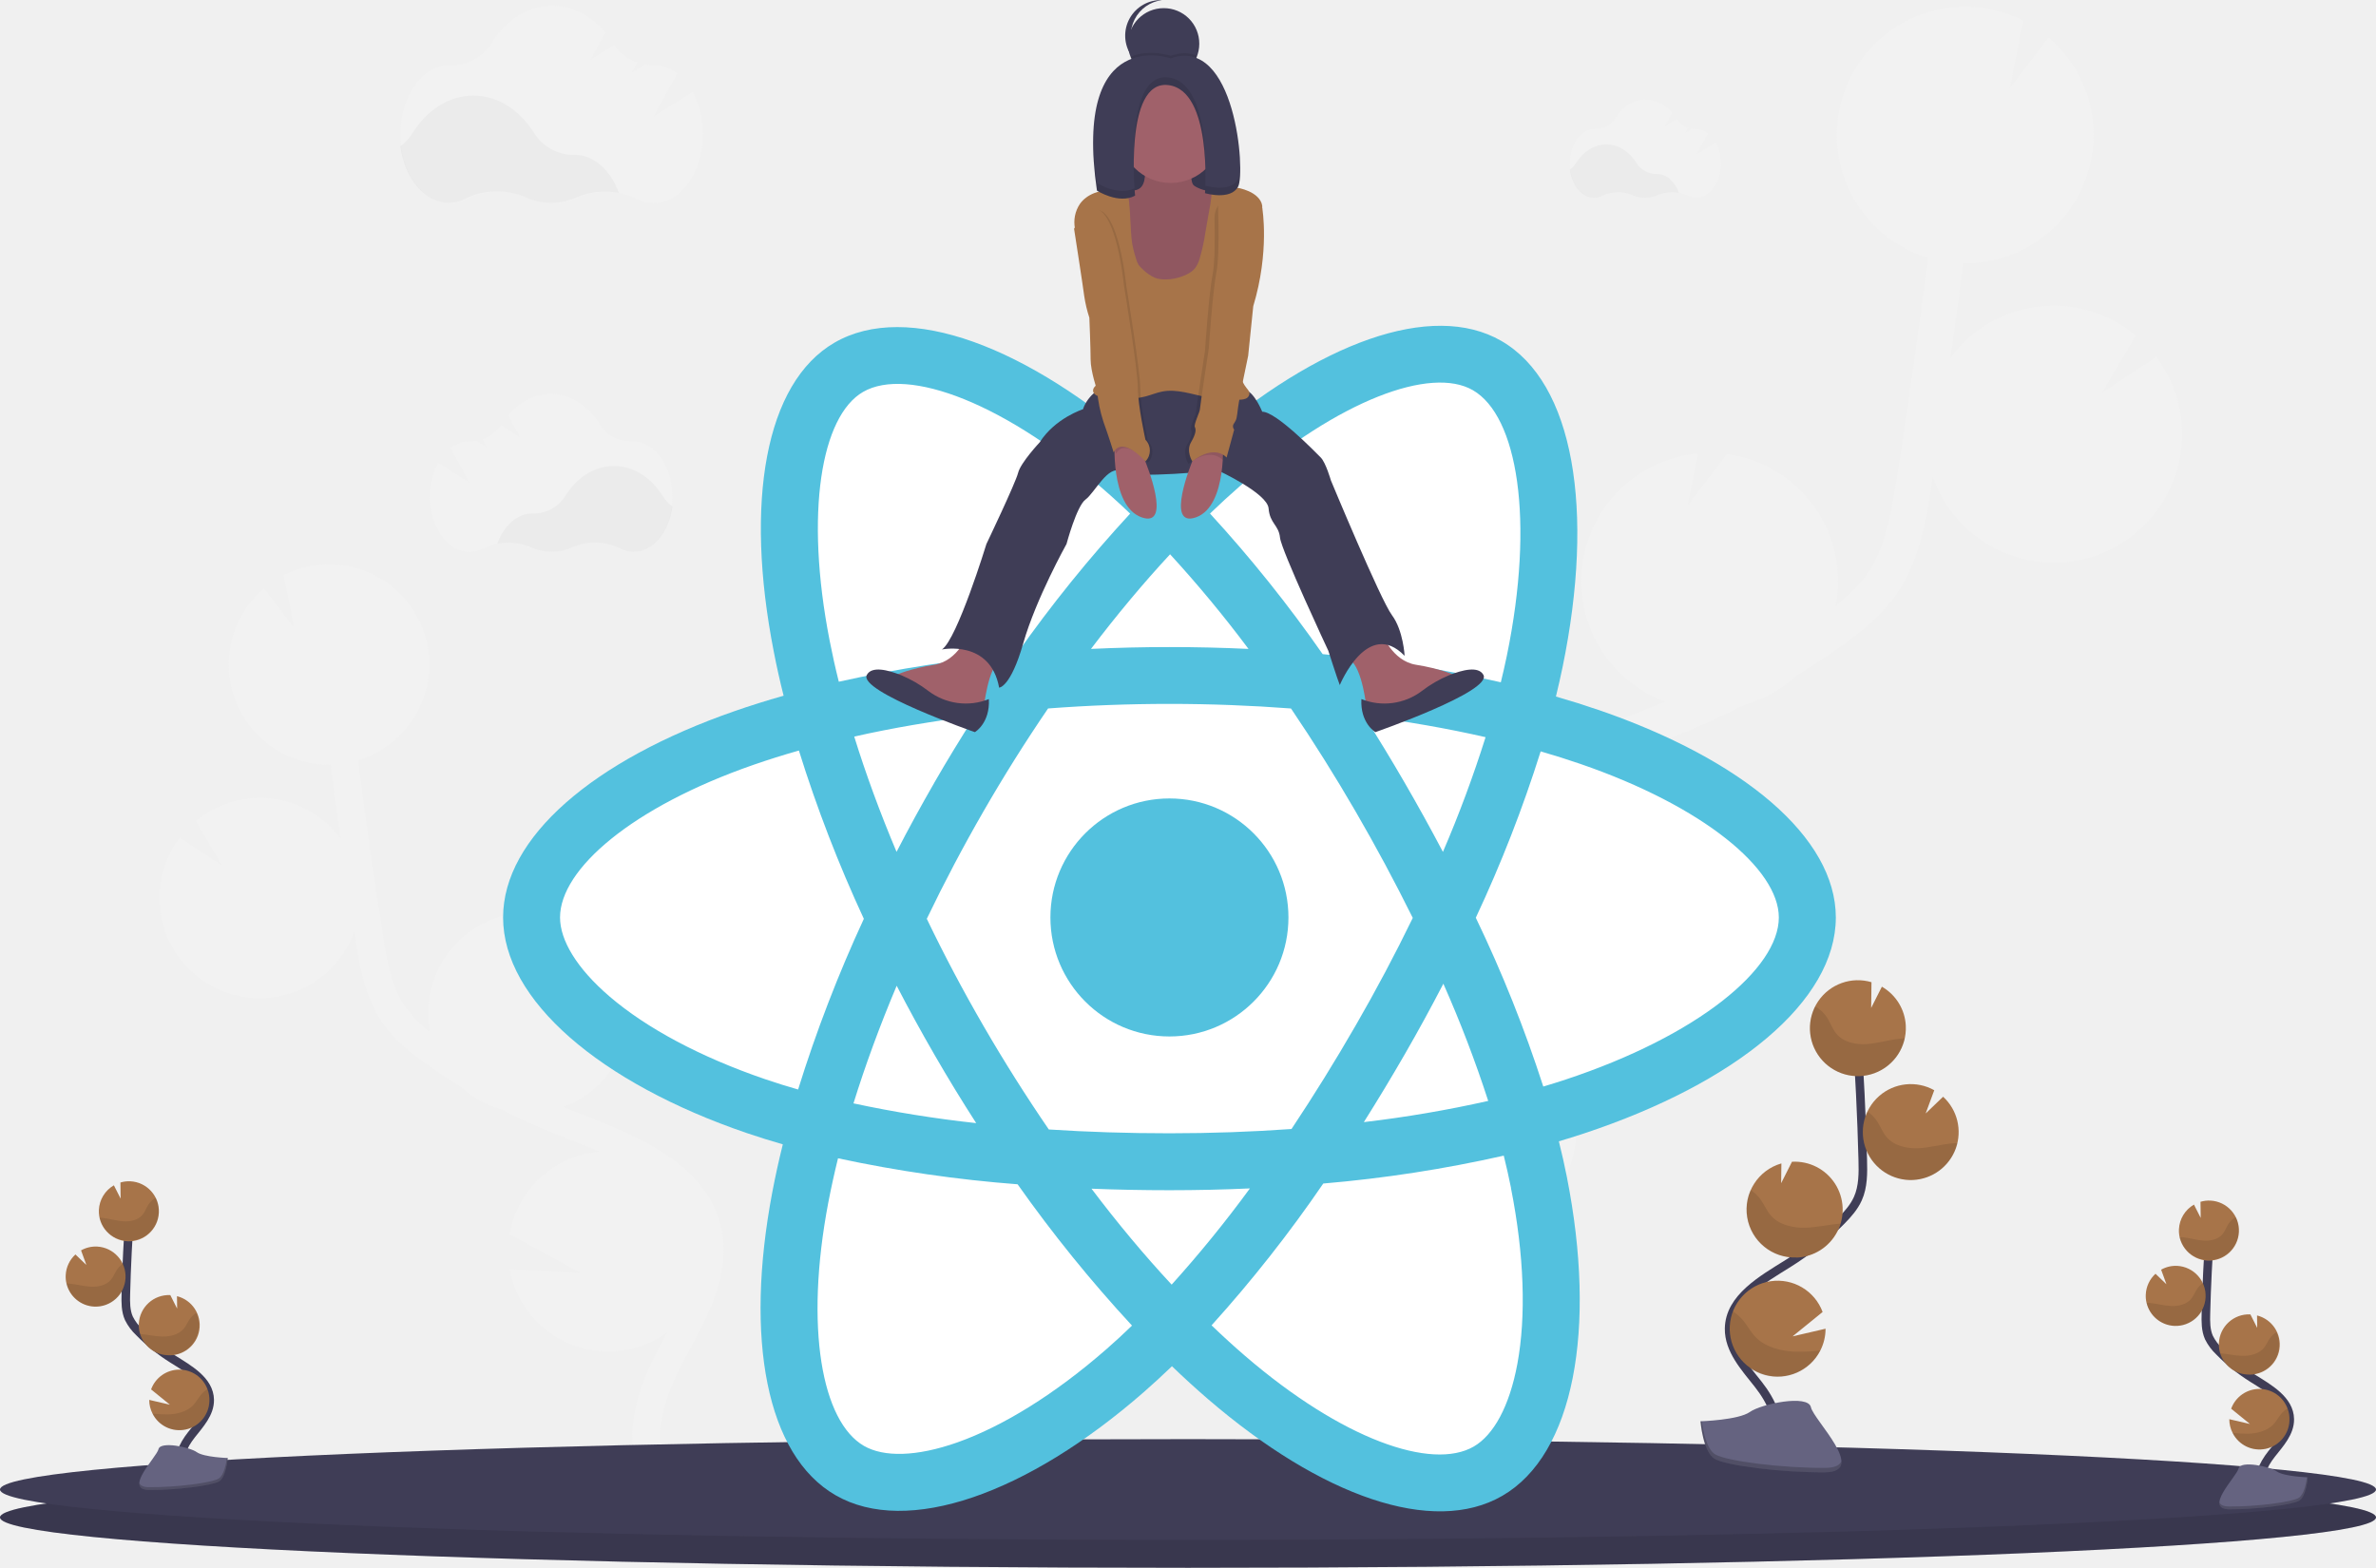
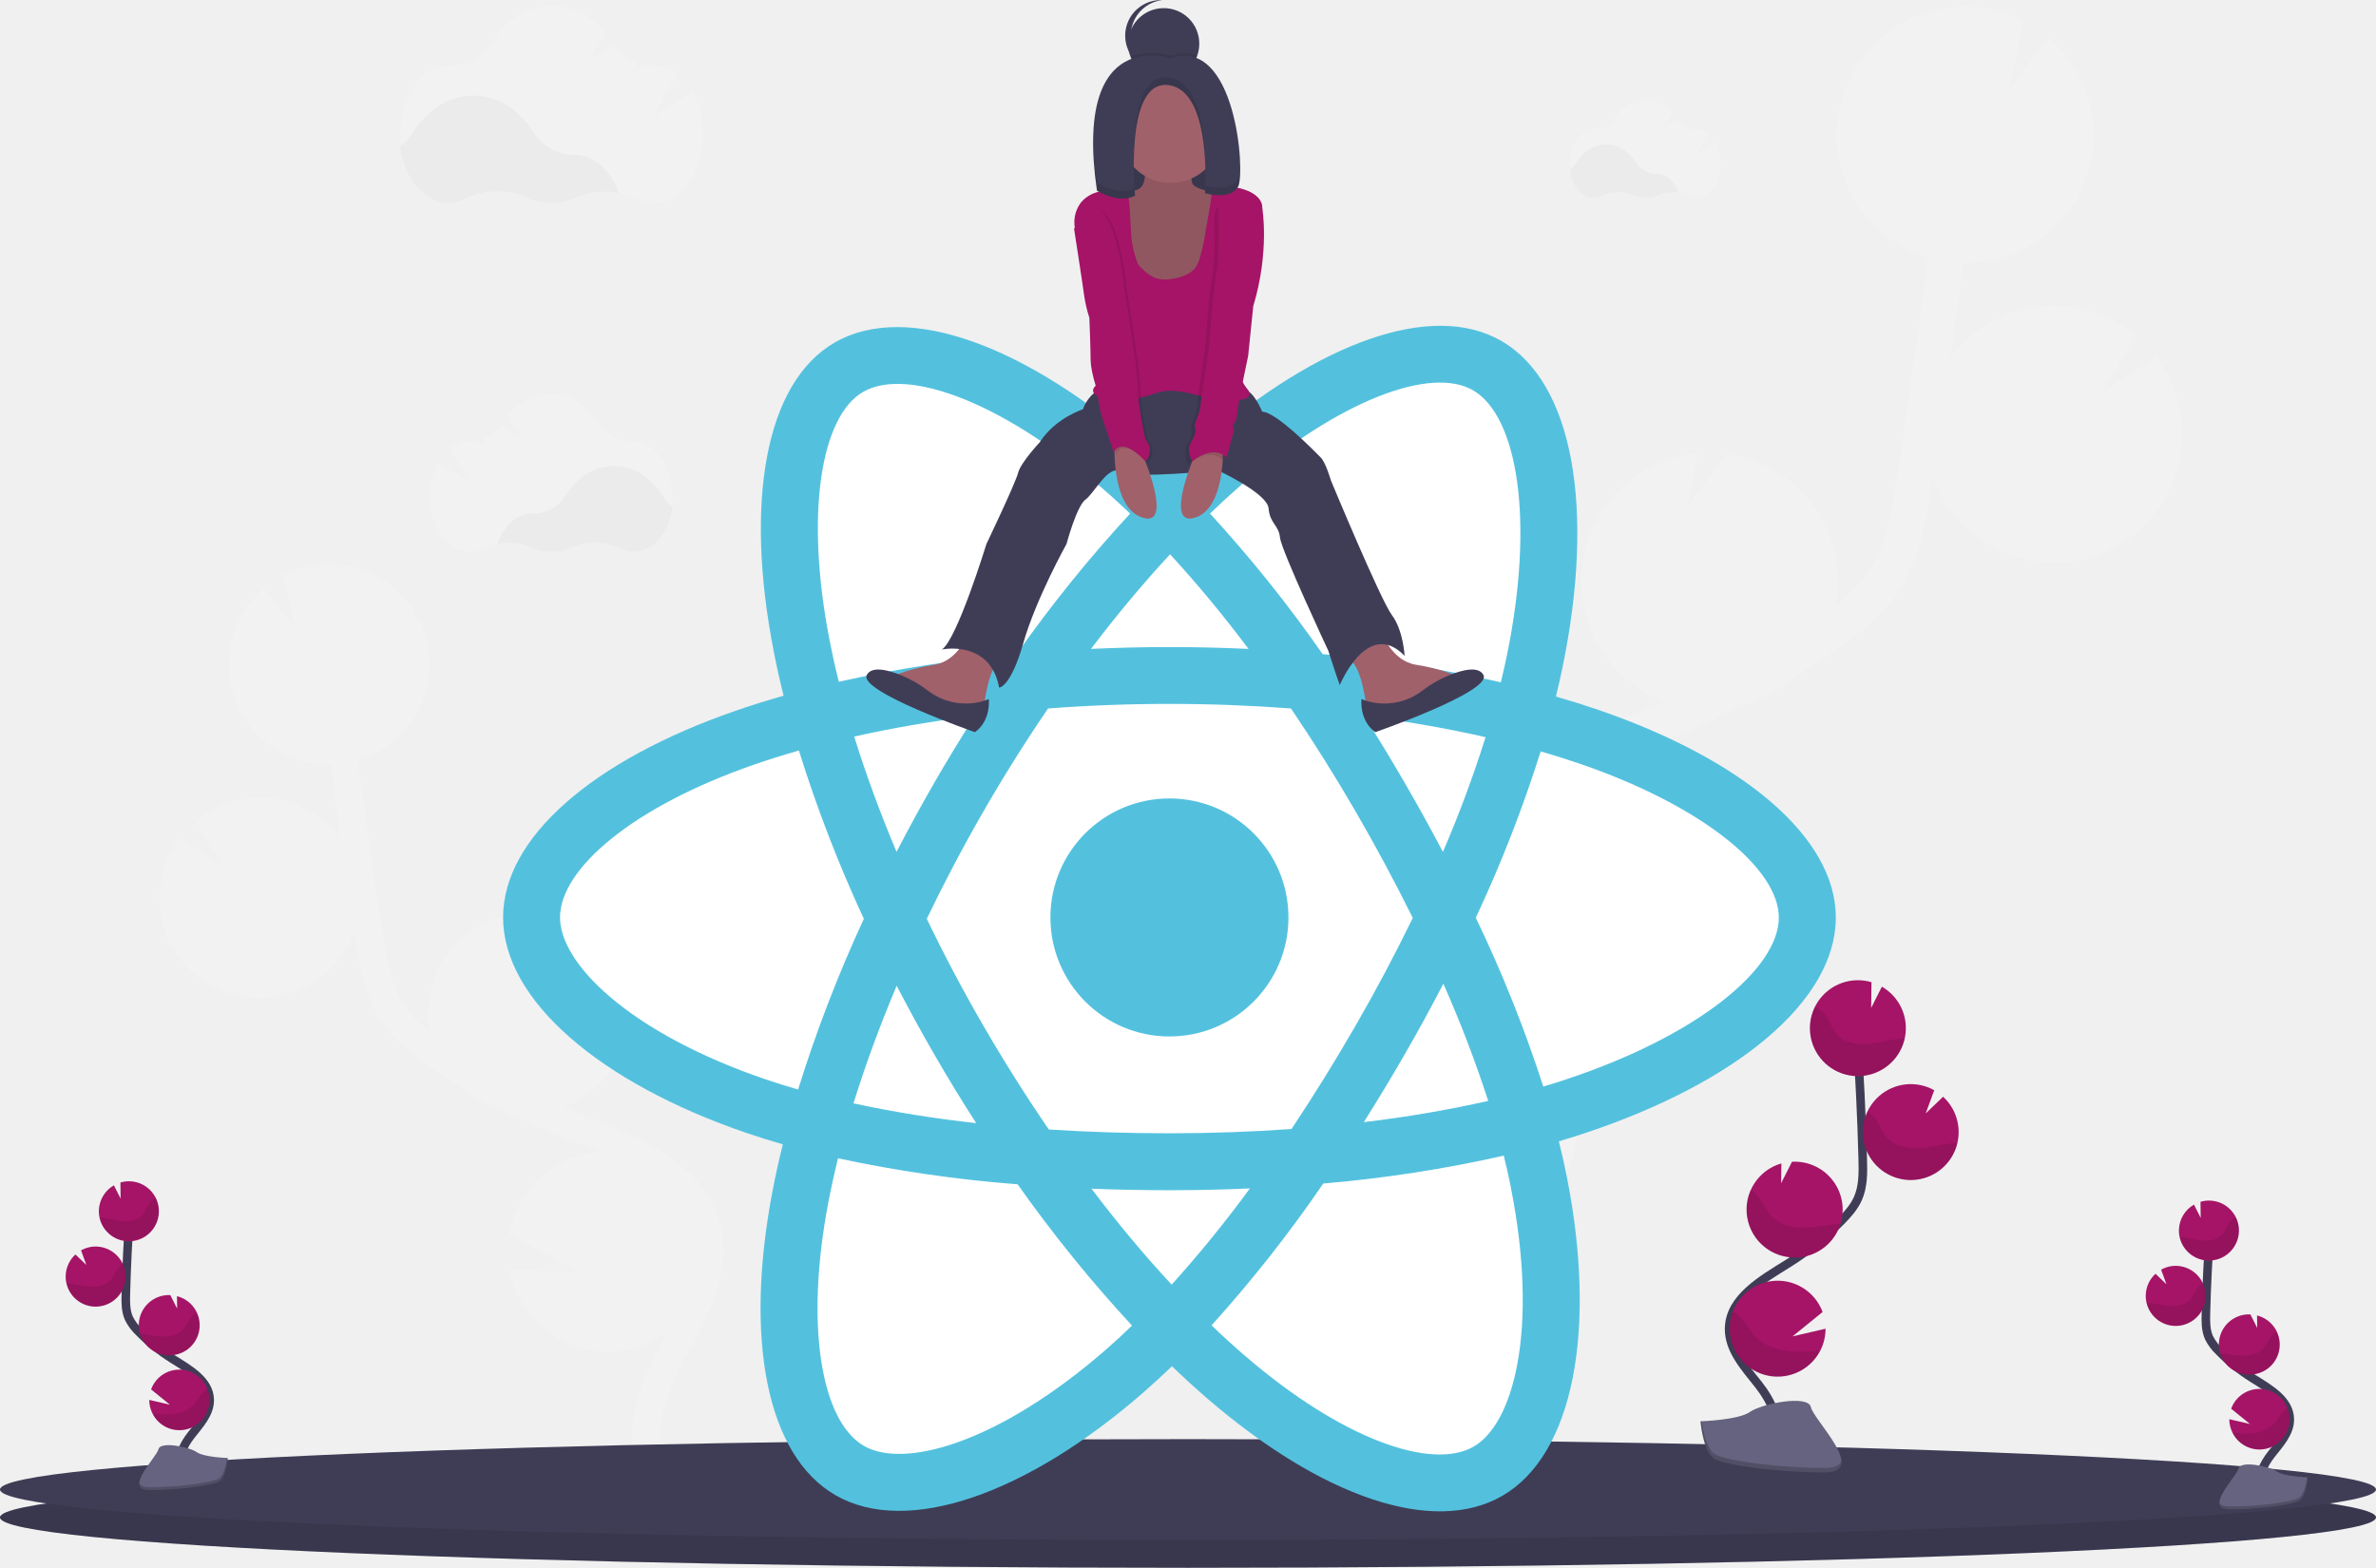
<svg xmlns="http://www.w3.org/2000/svg" data-name="Layer 1" width="1108" height="731.18" viewBox="0 0 1108 731.18">
  <path d="M767.68 330.79l6.89-2.7c.66-.26 1.31-.54 2-.81a59.85 59.85 0 0115.28-115.77l-4.8 24.2 18.22-23.92h.16a59.87 59.87 0 0151.16 67.45c-.15 1.13-.39 2.23-.6 3.34 5.61-4.43 10.87-9.32 14.81-15 8-11.54 10.71-25.76 13.47-43.17 5.47-34.48 10.4-69.34 14.84-104.18a59.83 59.83 0 01-42-65.36c.25-1.82.6-3.59 1-5.34.1-.44.2-.88.31-1.31.43-1.69.91-3.35 1.47-5 .09-.27.21-.52.3-.78.5-1.37 1-2.72 1.65-4 .22-.5.44-1 .67-1.47a57.69 57.69 0 012.22-4.19c.27-.45.56-.88.83-1.33.62-1 1.27-2 1.94-2.93.36-.5.71-1 1.08-1.49l.27-.39a59.81 59.81 0 0174.64-17l-6.24 31.49 18-23.64a59.5 59.5 0 0116.32 68.62h.07c-.17.4-.38.78-.55 1.18-.33.74-.67 1.47-1 2.2-.46.93-1 1.84-1.45 2.74-.38.68-.75 1.36-1.16 2-.59 1-1.23 1.9-1.87 2.83-.38.54-.73 1.1-1.12 1.63-1 1.39-2.12 2.72-3.26 4-.4.45-.83.86-1.25 1.3-.81.86-1.62 1.71-2.48 2.52-.53.5-1.09 1-1.64 1.46-.79.7-1.6 1.38-2.43 2-.59.47-1.19.92-1.79 1.36a77.101 77.101 0 01-4.45 2.96c-1 .61-2.05 1.17-3.1 1.72-.53.27-1 .57-1.59.83-1.58.77-3.2 1.48-4.85 2.11-.31.12-.64.21-.95.32-1.38.5-2.77 1-4.18 1.35-.61.17-1.23.31-1.85.46-1.15.28-2.31.54-3.48.76q-1 .18-2.07.33c-1.15.17-2.31.3-3.48.4-.69.06-1.37.12-2.07.16-1.26.06-2.53.07-3.8.06a2.08 2.08 0 00-.25 0q-2.82 22-5.92 44a59.82 59.82 0 0186.4-10.32l-15.68 26.58 25.21-16.59a59.68 59.68 0 0111.5 44.16 58.76 58.76 0 01-4.5 15.94 59.83 59.83 0 01-111.19-4c-.23 1.48-.45 3-.68 4.46-2.44 15.35-5.47 34.46-16.23 50-7.29 10.56-17.33 18.36-27.09 25.22q-9.52 6.7-19.48 12.77a59.85 59.85 0 01-24.53 13.74q-16 8.19-32.69 14.81l-6.95 2.72c-6.25 2.44-12.65 4.94-19 7.6 1 .09 2 .17 3 .3a59.9 59.9 0 0150.86 49.05l-42.31 23.11 42.18-1.89A59.16 59.16 0 01797 450.13a59.87 59.87 0 01-82.7 11.74l2.1 3.91c1.4 2.58 2.78 5.15 4.12 7.7 18.33 34.74 19.66 64.74 3.75 84.49l-13-10.45c15.49-19.22 3.2-49.77-5.5-66.27-1.32-2.5-2.68-5-4-7.56-11.77-21.83-25.12-46.57-19.77-72.9 8-39.7 51.05-56.5 85.68-70zM269.6 519.01l-5.38-2.11c-.52-.2-1-.43-1.54-.63a46.75 46.75 0 00-11.94-90.42l3.75 18.9-14.22-18.68h-.13a46.76 46.76 0 00-40 52.68c.12.89.31 1.74.47 2.61a55.84 55.84 0 01-11.56-11.73c-6.23-9-8.37-20.12-10.53-33.71-4.23-26.93-8.07-54.15-11.52-81.33a46.72 46.72 0 0032.77-51.05c-.2-1.42-.47-2.8-.79-4.17l-.24-1a48.36 48.36 0 00-1.15-3.88c-.07-.21-.16-.41-.24-.61a48.24 48.24 0 00-1.28-3.15c-.18-.38-.35-.77-.53-1.15-.54-1.11-1.11-2.2-1.73-3.26-.21-.36-.44-.7-.65-1-.49-.78-1-1.55-1.52-2.29-.28-.39-.55-.79-.84-1.17l-.21-.3a46.76 46.76 0 00-58.29-13.32l4.88 24.6-14.07-18.46a46.48 46.48 0 00-12.75 53.59h-.05c.13.31.29.61.43.92.26.58.52 1.15.8 1.72q.54 1.08 1.14 2.13c.29.54.58 1.07.9 1.59.46.75 1 1.48 1.46 2.21.3.42.57.86.88 1.27.8 1.08 1.65 2.12 2.54 3.13.31.35.65.67 1 1 .63.67 1.27 1.33 1.94 2 .41.4.85.77 1.28 1.14q.93.83 1.89 1.59c.46.36.93.71 1.4 1.06.68.49 1.37 1 2.06 1.41.47.31.94.61 1.42.9.79.48 1.6.91 2.42 1.34.42.22.82.45 1.24.66 1.24.6 2.5 1.15 3.79 1.64.24.1.5.16.74.25 1.07.39 2.16.75 3.27 1.06.47.13 1 .24 1.44.35.9.22 1.8.43 2.72.6l1.61.26c.9.13 1.81.23 2.72.31.54.05 1.07.09 1.62.12 1 .05 2 .06 3 .05h.19q2.2 17.22 4.62 34.41a46.71 46.71 0 00-67.48-8.14l12.14 20.64-19.68-12.95a46.57 46.57 0 00-9 34.49 45.8 45.8 0 003.53 12.46 46.73 46.73 0 0086.84-3.12c.18 1.15.35 2.32.53 3.48 1.9 12 4.27 26.92 12.67 39.08 5.7 8.24 13.54 14.33 21.16 19.69q7.44 5.24 15.21 10a46.88 46.88 0 0019.16 10.74c8.32 4.26 16.84 8.14 25.54 11.56l5.42 2.13c4.88 1.9 9.88 3.85 14.81 5.93-.78.07-1.57.13-2.36.24a46.77 46.77 0 00-39.72 38.27l33 18-32.94-1.47a46.78 46.78 0 0073.57 29.2c-.55 1-1.09 2-1.64 3.05-1.09 2-2.17 4-3.22 6-14.31 27.13-15.35 50.57-2.92 66l10.13-8.16c-12.1-15-2.5-38.87 4.3-51.76 1-1.95 2.09-3.92 3.16-5.9 9.19-17 19.61-36.37 15.46-56.94-6.21-30.94-39.86-44.02-66.9-54.6z" fill="#f2f2f2" />
  <ellipse cx="554" cy="707.68" rx="554" ry="23.5" fill="#3f3d56" />
  <ellipse cx="554" cy="707.68" rx="554" ry="23.5" opacity=".1" />
  <ellipse cx="554" cy="694.68" rx="554" ry="23.5" fill="#3f3d56" />
  <path d="M85 686.32c-3-5.51.4-12.26 4.28-17.18s8.61-10 8.51-16.29c-.14-9-9.7-14.31-17.33-19.08a84.78 84.78 0 01-15.56-12.51 23 23 0 01-4.78-6.4c-1.58-3.52-1.53-7.52-1.43-11.38q.5-19.26 1.9-38.48" fill="none" stroke="#3f3d56" stroke-miterlimit="10" stroke-width="4" />
-   <path d="M46.11 564.29a14 14 0 017-11.49l3.14 6.21-.09-7.52a13.86 13.86 0 014.62-.56 14 14 0 11-14.67 13.36zm25.03 95a14 14 0 0026.5-5.76 13.82 13.82 0 00-.91-5.69 14 14 0 00-26.27.15l8.77 7.13-9.64-2.24a13.89 13.89 0 001.55 6.41zm6.93-27.25a14 14 0 004.46-27.54l.07 5.79-3.18-6.29a14.04 14.04 0 00-1.31 28.05zM44 609.37a14.016 14.016 0 001.32-28 13.88 13.88 0 00-7.52 1.78l2.48 6.8-5.11-4.9a14 14 0 00-4.53 9.69 13.33 13.33 0 00.36 3.85 14 14 0 0013 10.78z" fill="#a77449" />
+   <path d="M46.11 564.29a14 14 0 017-11.49l3.14 6.21-.09-7.52a13.86 13.86 0 014.62-.56 14 14 0 11-14.67 13.36zm25.03 95a14 14 0 0026.5-5.76 13.82 13.82 0 00-.91-5.69 14 14 0 00-26.27.15l8.77 7.13-9.64-2.24a13.89 13.89 0 001.55 6.41zm6.93-27.25a14 14 0 004.46-27.54l.07 5.79-3.18-6.29a14.04 14.04 0 00-1.31 28.05zM44 609.37a14.016 14.016 0 001.32-28 13.88 13.88 0 00-7.52 1.78l2.48 6.8-5.11-4.9a14 14 0 00-4.53 9.69 13.33 13.33 0 00.36 3.85 14 14 0 0013 10.78z" fill="#a51467" />
  <path d="M48 568.03c3.24.36 6.39 1.37 9.64 1.57s6.82-.58 8.88-3.1c1.11-1.37 1.66-3.09 2.59-4.57a10.08 10.08 0 013.54-3.33 14 14 0 11-26.24 9.32c.53.02 1.06.06 1.59.11zm-4 41.34a14 14 0 0013.35-20 10.4 10.4 0 00-2.82 2.83c-1 1.51-1.61 3.25-2.78 4.64-2.19 2.57-5.92 3.41-9.31 3.25s-6.66-1.11-10-1.42c-.47 0-.94-.08-1.41-.09A14 14 0 0044 609.37zm34.07 22.67a14 14 0 0013.47-19.76 11.36 11.36 0 00-3 2.85c-1.09 1.54-1.77 3.31-3 4.73-2.36 2.64-6.34 3.57-9.93 3.48s-6.82-.93-10.28-1.19a14 14 0 0012.74 9.89zm-6.93 27.25a14 14 0 0026.5-5.76 13.82 13.82 0 00-.91-5.69 14 14 0 00-3.08 2.74c-1.34 1.63-2.21 3.47-3.76 5-2.87 2.82-7.5 4-11.62 4.09a62.35 62.35 0 01-7.13-.38z" opacity=".1" />
  <path d="M106.19 679.98s-11.08-.34-14.41-2.72-17-5.22-17.87-1.4-16.65 19-4.14 19.06 29.06-2 32.39-4 4.03-10.94 4.03-10.94z" fill="#656380" />
  <path d="M69.54 693.59c12.51.1 29.06-2 32.4-4 2.53-1.54 3.54-7.09 3.88-9.65h.37s-.7 8.93-4 11-19.89 4.08-32.39 4c-3.61 0-4.86-1.31-4.79-3.22.47 1.13 1.85 1.87 4.53 1.87z" opacity=".2" />
  <path d="M1055 695.32c-3-5.51.4-12.26 4.28-17.18s8.61-10 8.51-16.29c-.14-9-9.7-14.31-17.33-19.08a84.78 84.78 0 01-15.56-12.51 23 23 0 01-4.78-6.4c-1.58-3.52-1.53-7.52-1.43-11.38q.49-19.26 1.9-38.48" fill="none" stroke="#3f3d56" stroke-miterlimit="10" stroke-width="4" />
-   <path d="M1016.11 573.29a14 14 0 017-11.49l3.14 6.21-.09-7.52a13.86 13.86 0 014.62-.56 14 14 0 11-14.68 13.36zm25.03 95a14 14 0 0026.5-5.76 13.82 13.82 0 00-.91-5.69 14 14 0 00-26.27.15l8.77 7.13-9.64-2.24a13.89 13.89 0 001.55 6.41zm6.93-27.25a14 14 0 004.46-27.54l.07 5.79-3.18-6.29a14.04 14.04 0 00-1.31 28.05zM1014 618.37a14.016 14.016 0 001.32-28 13.88 13.88 0 00-7.52 1.78l2.48 6.8-5.11-4.9a14 14 0 00-4.53 9.69 13.33 13.33 0 00.36 3.85 14 14 0 0013 10.78z" fill="#a77449" />
+   <path d="M1016.11 573.29a14 14 0 017-11.49l3.14 6.21-.09-7.52a13.86 13.86 0 014.62-.56 14 14 0 11-14.68 13.36zm25.03 95a14 14 0 0026.5-5.76 13.82 13.82 0 00-.91-5.69 14 14 0 00-26.27.15l8.77 7.13-9.64-2.24a13.89 13.89 0 001.55 6.41zm6.93-27.25a14 14 0 004.46-27.54l.07 5.79-3.18-6.29a14.04 14.04 0 00-1.31 28.05zM1014 618.37a14.016 14.016 0 001.32-28 13.88 13.88 0 00-7.52 1.78l2.48 6.8-5.11-4.9a14 14 0 00-4.53 9.69 13.33 13.33 0 00.36 3.85 14 14 0 0013 10.78z" fill="#a51467" />
  <path d="M1018 577.03c3.24.36 6.39 1.37 9.64 1.57s6.82-.58 8.88-3.1c1.11-1.37 1.66-3.09 2.59-4.57a10.08 10.08 0 013.54-3.33 14 14 0 11-26.24 9.32c.53.02 1.06.06 1.59.11zm-4 41.34a14 14 0 0013.35-20 10.4 10.4 0 00-2.82 2.83c-1 1.51-1.61 3.25-2.78 4.64-2.19 2.57-5.92 3.41-9.31 3.25s-6.66-1.11-10-1.42c-.47 0-.94-.08-1.41-.09a14 14 0 0012.97 10.79zm34.07 22.67a14 14 0 0013.47-19.76 11.36 11.36 0 00-3 2.85c-1.09 1.54-1.77 3.31-3 4.73-2.36 2.64-6.34 3.57-9.93 3.48s-6.82-.93-10.28-1.19a14 14 0 0012.74 9.89zm-6.93 27.25a14 14 0 0026.5-5.76 13.82 13.82 0 00-.91-5.69 14 14 0 00-3.08 2.74c-1.34 1.63-2.21 3.47-3.76 5-2.87 2.82-7.5 4-11.62 4.09a62.35 62.35 0 01-7.13-.38z" opacity=".1" />
  <path d="M1076.19 688.98s-11.08-.34-14.41-2.72-17-5.22-17.87-1.4-16.65 19-4.14 19.06 29.06-2 32.39-4 4.03-10.94 4.03-10.94z" fill="#656380" />
  <path d="M1039.54 702.59c12.51.1 29.06-2 32.4-4 2.53-1.54 3.54-7.09 3.88-9.65h.37s-.7 8.93-4 11-19.89 4.08-32.39 4c-3.61 0-4.86-1.31-4.79-3.22.47 1.13 1.85 1.87 4.53 1.87z" opacity=".2" />
  <path d="M745.57 331.15q-9.92-3.4-20-6.3 1.66-6.79 3.09-13.65c15.14-73.51 5.24-132.73-28.57-152.22-32.42-18.7-85.44.8-139 47.39q-7.92 6.92-15.47 14.2-5.07-4.85-10.3-9.51c-56.11-49.83-112.32-70.82-146.14-51.27-32.39 18.75-42 74.42-28.35 144.09q2 10.35 4.59 20.58c-7.95 2.26-15.64 4.67-23 7.24-65.79 22.89-107.81 58.89-107.81 96.18 0 38.51 45.11 77.14 113.64 100.56q8.34 2.83 16.8 5.26-2.74 11-4.88 22.18c-13 68.46-2.84 122.82 29.46 141.45 33.37 19.26 89.37-.54 143.89-48.2 4.31-3.77 8.63-7.77 13-11.95q8.18 7.89 16.79 15.32c52.82 45.45 105 63.81 137.26 45.12 33.33-19.29 44.16-77.69 30.1-148.73q-1.6-8.14-3.73-16.61 5.91-1.74 11.56-3.61c71.24-23.6 117.6-61.76 117.6-100.79 0-37.43-43.38-73.62-110.5-96.73z" fill="#53c1de" />
  <path d="M730.12 503.47c-3.4 1.13-6.88 2.21-10.44 3.27a621.6 621.6 0 00-31.47-78.73 623.06 623.06 0 0030.25-77.58c6.35 1.84 12.53 3.78 18.47 5.83 57.51 19.79 92.59 49.06 92.59 71.62 0 24-37.89 55.21-99.4 75.59zm-25.52 50.58c6.22 31.41 7.1 59.81 3 82-3.7 19.95-11.14 33.25-20.34 38.58-19.59 11.33-61.47-3.4-106.64-42.27q-7.77-6.69-15.63-14.25a624.23 624.23 0 0052.09-66.14 620.2 620.2 0 0084.17-13q1.9 7.68 3.37 15zM446.48 672.69c-19.14 6.76-34.38 6.95-43.59 1.64-19.6-11.31-27.75-55-16.63-113.5q2-10.37 4.53-20.63a625.79 625.79 0 0083.75 12.13 645.09 645.09 0 0053.35 65.9q-5.79 5.61-11.84 10.91c-24.11 21.08-48.28 36-69.57 43.55zm-89.64-169.37c-30.31-10.36-55.33-23.82-72.49-38.5-15.41-13.2-23.19-26.31-23.19-36.94 0-22.63 33.74-51.5 90-71.11q10.6-3.69 21.39-6.73a637.08 637.08 0 0030.29 78.48 646.29 646.29 0 00-30.66 79.6q-7.74-2.21-15.34-4.8zm30.05-204.54c-11.68-59.69-3.93-104.72 15.59-116 20.79-12 66.76 5.12 115.22 48.15 3.1 2.75 6.21 5.63 9.32 8.6a635.89 635.89 0 00-52.93 65.52 648.42 648.42 0 00-82.93 12.89q-2.39-9.52-4.27-19.15zM655 364.97q-9.11-15.74-18.89-31.08c19.83 2.51 38.82 5.83 56.66 9.91a565.54 565.54 0 01-19.89 53.51q-8.61-16.35-17.88-32.34zM545.64 258.5a569.3 569.3 0 0136.57 44.14q-36.71-1.73-73.45 0c12.07-15.92 24.44-30.72 36.88-44.13zm-110 106.65q-9.15 15.87-17.55 32.14c-7.73-18.33-14.34-36.36-19.74-53.77 17.73-4 36.64-7.21 56.34-9.68q-9.92 15.44-19.07 31.31zm19.61 158.65a564.64 564.64 0 01-57.25-9.21c5.49-17.71 12.25-36.13 20.15-54.86q8.43 16.29 17.61 32.16 9.34 16.19 19.47 31.91zm91.14 75.33c-12.6-13.54-25.15-28.54-37.39-44.75q17.85.71 36.36.71 19 0 37.51-.84a563.94 563.94 0 01-36.5 44.88zm126.69-140.35A562.82 562.82 0 01694 513.44a561.35 561.35 0 01-58 9.89q9.85-15.63 19.08-31.63 9.38-16.26 18-32.92zm-41 19.66q-14.12 24.52-29.81 48.1c-18.44 1.32-37.49 2-56.91 2s-38.15-.6-56.27-1.78q-16.09-23.5-30.39-48.17t-26.51-50.08q12.27-25.53 26.43-50.1 14.14-24.56 30.13-48c18.49-1.4 37.43-2.13 56.59-2.13s38.22.74 56.69 2.14q15.81 23.37 30 47.81t26.79 49.87q-12.45 25.62-26.71 50.3zm54.77-296.46c20.81 12 28.9 60.4 15.83 123.87q-1.29 6.19-2.8 12.35a635.74 635.74 0 00-83.09-13.13 625.16 625.16 0 00-52.53-65.56q7-6.74 14.29-13.11c45.88-39.93 88.76-55.69 108.3-44.42z" fill="#fff" />
  <path d="M545.34 372.38a55.5 55.5 0 11-55.5 55.5 55.49 55.49 0 0155.5-55.5" fill="#53c1de" />
  <path d="M559.26 20.4a16.6 16.6 0 11-16.6-16.6 16.52 16.52 0 0116.6 16.6z" fill="#3f3d56" />
  <path d="M529.4 24.59A16.62 16.62 0 01541.89.05a16.6 16.6 0 101.41 33.07 16.6 16.6 0 01-13.9-8.53zm-7.49 18.93h44.47v69.37h-44.47z" fill="#3f3d56" />
  <path opacity=".1" d="M521.91 43.52h44.47v69.37h-44.47z" />
  <path d="M451.66 295.2s-4.75 13.05-16 14.83-17.79 4.74-17.79 4.74l26.68 17.19 14.23-1.78s1.78-18.38 7.71-22.53-14.83-12.45-14.83-12.45zm192.68 0s4.75 13.05 16 14.83 17.79 4.74 17.79 4.74l-26.68 17.19-14.23-1.78s-1.78-18.38-7.71-22.53 14.83-12.45 14.83-12.45z" fill="#a0616a" />
  <path d="M514.5 180.18s-7.11 3.56-9.48 10.68c0 0-13 4.15-20.16 15.41 0 0-8.9 9.49-10.08 14.23S460 253.7 460 253.7s-13.64 44.47-20.75 49.21c0 0 22.53-4.74 26.68 17.79 0 0 5.33 0 11.26-20.75s20.16-46.25 20.16-46.25 4.74-17.78 8.89-20.75 10.67-16.6 16.6-13 45.06-.6 45.06-.6 23.1 10.64 23.68 17.75 4.74 7.71 5.33 13.64 22.53 52.76 22.53 52.76 4.15 13 5.34 16c0 0 13-31.42 30.24-13.63 0 0-.6-11.86-5.93-19s-28.46-62.84-28.46-62.84-2.37-8.3-4.74-10.67-20.76-21.35-27.28-21.35c0 0-3.55-8.89-7.7-10.08zm-53.36 145.85a28.89 28.89 0 01-28.22-3.79 56.37 56.37 0 00-12.59-7.3c-6.29-2.54-13.81-4.42-16.1-.17-4.15 7.71 50.39 26.68 50.39 26.68s7.12-4.15 6.52-15.42zm173.72 0a28.89 28.89 0 0028.22-3.79 56.37 56.37 0 0112.59-7.3c6.29-2.54 13.81-4.42 16.1-.17 4.15 7.71-50.39 26.68-50.39 26.68s-7.12-4.15-6.52-15.42z" fill="#3f3d56" />
  <path d="M533.88 82.67c-.22 2.06-.9 4.29-2.66 5.38-1.44.9-3.26.83-4.92 1.17a11.46 11.46 0 00-7.82 6.77 17.51 17.51 0 00-.75 10.55 39.22 39.22 0 001.52 5.06c1.74 4.92 3.84 9.8 7.09 13.89a59 59 0 009.3 8.77c2.11 1.72 4.29 3.47 6.89 4.28a21.75 21.75 0 005.4.72c2.25.1 4.65.17 6.6-.95 3-1.73 3.89-5.55 5.52-8.62 1.38-2.6 3.44-4.81 4.73-7.46a29.49 29.49 0 002-6.52l2.77-12.3c1-4.47 1.92-9.51-.59-13.34a2.28 2.28 0 00-.74-.77 2.79 2.79 0 00-1.52-.15 16.44 16.44 0 01-9.15-2.09 3.93 3.93 0 01-1.15-.9 4.72 4.72 0 01-.7-2.12 22.2 22.2 0 00-1.28-4.45 3 3 0 00-.87-1.34 3.15 3.15 0 00-1.41-.47 114.47 114.47 0 00-12.93-1.35c-1.42-.07-3.56-.64-4.54.62s-.67 4.12-.79 5.62z" fill="#a0616a" />
  <path d="M533.88 82.67c-.22 2.06-.9 4.29-2.66 5.38-1.44.9-3.26.83-4.92 1.17a11.46 11.46 0 00-7.82 6.77 17.51 17.51 0 00-.75 10.55 39.22 39.22 0 001.52 5.06c1.74 4.92 3.84 9.8 7.09 13.89a59 59 0 009.3 8.77c2.11 1.72 4.29 3.47 6.89 4.28a21.75 21.75 0 005.4.72c2.25.1 4.65.17 6.6-.95 3-1.73 3.89-5.55 5.52-8.62 1.38-2.6 3.44-4.81 4.73-7.46a29.49 29.49 0 002-6.52l2.77-12.3c1-4.47 1.92-9.51-.59-13.34a2.28 2.28 0 00-.74-.77 2.79 2.79 0 00-1.52-.15 16.44 16.44 0 01-9.15-2.09 3.93 3.93 0 01-1.15-.9 4.72 4.72 0 01-.7-2.12 22.2 22.2 0 00-1.28-4.45 3 3 0 00-.87-1.34 3.15 3.15 0 00-1.41-.47 114.47 114.47 0 00-12.93-1.35c-1.42-.07-3.56-.64-4.54.62s-.67 4.12-.79 5.62z" opacity=".1" />
-   <path d="M525.85 89.74a26.93 26.93 0 00-7.13-1.12c-5.72-.14-11.84 1.83-15.14 6.5a15.34 15.34 0 00-2.29 11.47 23.57 23.57 0 005.2 10.66 32 32 0 014 5.24c1.58 3 1.63 6.59 2.06 10 1 8.12 4.46 15.75 5.83 23.82s.19 17.42-6.18 22.55c-1.07.86-2.37 1.77-2.46 3.14-.14 2.19 2.71 3.12 4.9 3.33 6.55.62 13.27 1.23 19.63-.46 2.63-.7 5.17-1.79 7.85-2.29 6.8-1.27 13.64 1.34 20.45 2.59a90.61 90.61 0 0014.91 1.21 7.94 7.94 0 003.43-.45 2.75 2.75 0 001.74-2.74 4.76 4.76 0 00-1.18-2c-3.44-4.25-4.49-9.9-5.43-15.29l-3.15-18.11c-1.69-9.68-3.26-20.2 1.32-28.89 3.29-6.25 9.36-10.65 12.83-16.8a9.84 9.84 0 001.55-6.28c-.52-3.09-3.31-5.3-6.17-6.59a23.21 23.21 0 00-17.42-.64c.1 4.33-1 8.71-1.71 13l-1.21 7a88.83 88.83 0 01-2.71 12.2 12.85 12.85 0 01-2.17 4.42 11.43 11.43 0 01-3.83 2.79 22.83 22.83 0 01-10.14 2.32 13.54 13.54 0 01-4.48-.69 19 19 0 01-6.17-4.34 10.11 10.11 0 01-1.63-1.77 9.93 9.93 0 01-1.11-2.67 55.42 55.42 0 01-1.91-7.48c-.3-1.94-.4-3.91-.54-5.87-.39-5.79-.39-12.19-1.54-17.76z" fill="#a77449" />
+   <path d="M525.85 89.74a26.93 26.93 0 00-7.13-1.12c-5.72-.14-11.84 1.83-15.14 6.5a15.34 15.34 0 00-2.29 11.47 23.57 23.57 0 005.2 10.66 32 32 0 014 5.24c1.58 3 1.63 6.59 2.06 10 1 8.12 4.46 15.75 5.83 23.82s.19 17.42-6.18 22.55c-1.07.86-2.37 1.77-2.46 3.14-.14 2.19 2.71 3.12 4.9 3.33 6.55.62 13.27 1.23 19.63-.46 2.63-.7 5.17-1.79 7.85-2.29 6.8-1.27 13.64 1.34 20.45 2.59a90.61 90.61 0 0014.91 1.21 7.94 7.94 0 003.43-.45 2.75 2.75 0 001.74-2.74 4.76 4.76 0 00-1.18-2c-3.44-4.25-4.49-9.9-5.43-15.29l-3.15-18.11c-1.69-9.68-3.26-20.2 1.32-28.89 3.29-6.25 9.36-10.65 12.83-16.8a9.84 9.84 0 001.55-6.28c-.52-3.09-3.31-5.3-6.17-6.59a23.21 23.21 0 00-17.42-.64c.1 4.33-1 8.71-1.71 13l-1.21 7a88.83 88.83 0 01-2.71 12.2 12.85 12.85 0 01-2.17 4.42 11.43 11.43 0 01-3.83 2.79 22.83 22.83 0 01-10.14 2.32 13.54 13.54 0 01-4.48-.69 19 19 0 01-6.17-4.34 10.11 10.11 0 01-1.63-1.77 9.93 9.93 0 01-1.11-2.67 55.42 55.42 0 01-1.91-7.48c-.3-1.94-.4-3.91-.54-5.87-.39-5.79-.39-12.19-1.54-17.76z" fill="#a51467" />
  <path d="M519.84 204.49s-2.37 31.43 12.45 36.76 1.78-26.09 1.78-26.09l-4.75-9.48zm50.39 0s2.37 31.43-12.45 36.76-1.78-26.09-1.78-26.09l4.75-9.48z" fill="#a0616a" />
  <path d="M506.79 99.59l-4.74 7.71s4.15 26.68 4.74 31.42a62.2 62.2 0 002.38 10.08s.59 14.23.59 19.57 3 14.23 3 14.23a64.82 64.82 0 003 14.82c2.37 6.52 4.74 14.23 4.74 14.23s3-8.3 14.82 4.15a7.18 7.18 0 000-10.08s-3.55-16-3.55-24.31-6.53-48-6.53-48-4.24-45.12-18.45-33.82z" opacity=".1" />
-   <path d="M505.61 98.96l-4.74 7.71s4.15 26.68 4.74 31.42a61.84 61.84 0 002.39 10.08s.59 14.23.59 19.56 3 14.23 3 14.23a64.53 64.53 0 003 14.82c2.37 6.53 4.75 14.23 4.75 14.23s3-8.3 14.82 4.15a7.18 7.18 0 000-10.07s-3.56-16-3.56-24.31-6.52-48-6.52-48-4.24-45.09-18.47-33.82z" fill="#a77449" />
+   <path d="M505.61 98.96l-4.74 7.71s4.15 26.68 4.74 31.42a61.84 61.84 0 002.39 10.08s.59 14.23.59 19.56 3 14.23 3 14.23a64.53 64.53 0 003 14.82c2.37 6.53 4.75 14.23 4.75 14.23s3-8.3 14.82 4.15a7.18 7.18 0 000-10.07s-3.56-16-3.56-24.31-6.52-48-6.52-48-4.24-45.09-18.47-33.82z" fill="#a51467" />
  <path d="M583.87 94.81l3 3.53s3.49 20.18-4.22 45.68l-2.37 23.12s-4.15 19.57-4.74 24.31-.59 5.33-1.78 7.11a2.29 2.29 0 000 3l-3.56 13s-5.33-6.52-16 1.78c0 0-3-4.74-.6-8.89s2.37-5.93 1.78-7.12 2.37-7.11 2.37-8.3 4.18-28.44 4.18-28.44 1.78-26.68 3.56-35.57c1.09-5.47 1.07-17.66.88-26.24-.19-8.94 10.63-13.78 17-7.5.15.16.33.31.5.53z" opacity=".1" />
-   <path d="M585.65 93.59l3 3.53s3.49 20.19-4.22 45.68l-2.37 23.12s-4.15 19.57-4.74 24.31-.6 5.34-1.78 7.12a2.28 2.28 0 000 3L572 213.39s-5.33-6.53-16 1.77c0 0-3-4.74-.59-8.89s2.37-5.93 1.78-7.11 2.37-7.12 2.37-8.3 4.15-28.46 4.15-28.46 1.78-26.68 3.56-35.58.59-35.57.59-35.57 9.49-6.52 17.79 2.34z" fill="#a77449" />
+   <path d="M585.65 93.59l3 3.53s3.49 20.19-4.22 45.68l-2.37 23.12s-4.15 19.57-4.74 24.31-.6 5.34-1.78 7.12a2.28 2.28 0 000 3L572 213.39s-5.33-6.53-16 1.77c0 0-3-4.74-.59-8.89s2.37-5.93 1.78-7.11 2.37-7.12 2.37-8.3 4.15-28.46 4.15-28.46 1.78-26.68 3.56-35.58.59-35.57.59-35.57 9.49-6.52 17.79 2.34z" fill="#a51467" />
  <circle cx="545.92" cy="61.61" r="23.72" fill="#a0616a" />
  <path d="M558.29 26a16.6 16.6 0 01-31.09.44c9.26-3.73 18.72-.41 18.72-.41 4.73-1.66 8.83-1.51 12.37-.03z" opacity=".1" />
  <path d="M545.92 27.22s-45.65-16-34.38 61.66c0 0 10.08 6.52 17.78 2.37 0 0-5.33-53.95 15.42-51.58s17.19 50.4 17.19 50.4 11.86 3.55 15.42-3-1.19-70.48-31.43-59.85z" fill="#3f3d56" />
  <path d="M544.74 36.11c-14.24-1.62-16.2 23.27-16 39.05.17-15.69 2.81-37 16-35.49 14.81 1.69 17.24 26.66 17.41 40.8.17-12.98-1.25-42.51-17.41-44.36zm-33.2 49.21a159.38 159.38 0 01-1.77-20.53 152.12 152.12 0 001.77 24.09s10.08 6.52 17.78 2.37c0 0-.12-1.28-.26-3.43-7.67 3.87-17.52-2.5-17.52-2.5zm65.81-1.73c-3.32 6.08-13.83 3.41-15.25 3-.07 2.2-.17 3.52-.17 3.52s11.86 3.55 15.42-3c.73-1.34 1.11-5.13 1-10.2-.1 3.25-.45 5.68-1 6.68z" opacity=".1" />
  <path d="M826.73 672.96c4.74-8.78-.64-19.54-6.82-27.37s-13.73-16-13.57-26c.23-14.35 15.45-22.81 27.62-30.42a134.77 134.77 0 0024.79-19.93c3-3.05 5.87-6.31 7.62-10.21 2.52-5.6 2.45-12 2.29-18.12q-.79-30.71-3-61.34" fill="none" stroke="#3f3d56" stroke-miterlimit="10" stroke-width="4" />
-   <path d="M888.74 478.49a22.31 22.31 0 00-11.16-18.32l-5 9.9.15-12a22.37 22.37 0 1016 20.41zm-39.88 151.39a22.36 22.36 0 111.08-18l-14 11.37 15.37-3.57a22.25 22.25 0 01-2.45 10.2zm-11.05-43.43a22.37 22.37 0 01-7.09-43.86l-.12 9.22 5.06-10h.06a22.37 22.37 0 112.09 44.69zm54.3-36.13a22.37 22.37 0 119.89-41.86l-4 10.83 8.13-7.8a22.37 22.37 0 01-14.07 38.83z" fill="#a77449" />
+   <path d="M888.74 478.49a22.31 22.31 0 00-11.16-18.32l-5 9.9.15-12a22.37 22.37 0 1016 20.41zm-39.88 151.39a22.36 22.36 0 111.08-18l-14 11.37 15.37-3.57a22.25 22.25 0 01-2.45 10.2zm-11.05-43.43a22.37 22.37 0 01-7.09-43.86l-.12 9.22 5.06-10h.06a22.37 22.37 0 112.09 44.69zm54.3-36.13a22.37 22.37 0 119.89-41.86l-4 10.83 8.13-7.8a22.37 22.37 0 01-14.07 38.83z" fill="#a51467" />
  <path d="M885.74 484.45c-5.17.57-10.19 2.18-15.37 2.5s-10.87-.92-14.14-5c-1.77-2.17-2.65-4.91-4.14-7.28a16 16 0 00-5.63-5.3 22.37 22.37 0 1041.81 14.84c-.85.09-1.69.15-2.53.24zm6.37 65.87a22.39 22.39 0 01-21.28-31.91 16.37 16.37 0 014.5 4.51c1.59 2.4 2.56 5.18 4.43 7.39 3.48 4.09 9.44 5.43 14.84 5.19s10.6-1.78 16-2.28c.75-.06 1.5-.11 2.26-.13a22.37 22.37 0 01-20.75 17.23zm-54.3 36.13a22.37 22.37 0 01-21.46-31.49 17.83 17.83 0 014.73 4.55c1.74 2.45 2.82 5.27 4.86 7.54 3.77 4.2 10.11 5.68 15.83 5.54 5.54-.12 10.87-1.48 16.38-1.9a22.36 22.36 0 01-20.34 15.76zm11.05 43.43a22.37 22.37 0 01-40.78-18.29 22.27 22.27 0 014.91 4.38c2.13 2.59 3.53 5.53 6 7.94 4.57 4.49 11.95 6.34 18.52 6.51a97.1 97.1 0 0011.35-.54z" opacity=".1" />
  <path d="M793 662.85s17.65-.54 23-4.33 27.16-8.31 28.48-2.24 26.53 30.22 6.6 30.38-46.31-3.1-51.62-6.34-6.46-17.47-6.46-17.47z" fill="#656380" />
  <path d="M851.4 684.59c-19.93.16-46.31-3.11-51.62-6.34-4-2.47-5.65-11.3-6.19-15.38H793s1.12 14.24 6.43 17.47 31.69 6.5 51.62 6.34c5.75 0 7.74-2.09 7.63-5.12-.8 1.81-2.99 2.95-7.28 3.03z" opacity=".2" />
  <path d="M323 42.86l-18.25 11.57 11.08-20.15a18 18 0 00-11-3.94h-.3a21.58 21.58 0 01-3.78-.28l-6.19 3.92 2.65-4.82a22.06 22.06 0 01-10.82-8.21l-11.07 7 7-12.72c-6.48-7.77-15.2-12.54-24.81-12.54-11.51 0-21.76 6.85-28.38 17.52a21.24 21.24 0 01-18.76 10.12h-.62c-12.71 0-23 14.41-23 32.19s10.3 32.18 23 32.18a17.2 17.2 0 008-2c8.29-4.31 19.17-4.39 27.85-.54a29 29 0 0023.68.05c8.62-3.77 19.37-3.69 27.61.54a17.23 17.23 0 007.93 2c12.71 0 23-14.41 23-32.18A40.86 40.86 0 00323 42.86z" fill="#f2f2f2" />
  <path d="M288.59 89.95a34 34 0 00-19.72 2.14 29 29 0 01-23.67-.05c-8.69-3.85-19.57-3.77-27.86.54a17.2 17.2 0 01-8 2c-11.29 0-20.68-11.38-22.64-26.38a21.58 21.58 0 005.64-6.08c6.66-10.66 16.87-17.53 28.38-17.53s21.64 6.77 28.26 17.32a21.79 21.79 0 0018.76 10.31h.26c9 .01 16.8 7.22 20.59 17.73z" opacity=".03" />
  <path d="M800.07 66.42L791 72.19l5.53-10a9 9 0 00-5.51-2h-.14a10.79 10.79 0 01-1.89-.14l-3.09 2 1.3-2.46a11 11 0 01-5.4-4.09l-5.52 3.5 3.49-6.34a16.17 16.17 0 00-12.37-6.26c-5.75 0-10.86 3.42-14.16 8.74a10.57 10.57 0 01-9.36 5h-.31c-6.34 0-11.48 7.19-11.48 16s5.14 16.05 11.48 16.05a8.62 8.62 0 004-1 16.56 16.56 0 0113.89-.27 14.52 14.52 0 0011.81 0 16.58 16.58 0 0113.77.27 8.61 8.61 0 004 1c6.34 0 11.48-7.18 11.48-16.05a20.28 20.28 0 00-2.45-9.72z" fill="#f2f2f2" />
  <path d="M782.92 89.91a17 17 0 00-9.83 1.07 14.52 14.52 0 01-11.81 0 16.58 16.58 0 00-13.9.27 8.55 8.55 0 01-4 1c-5.64 0-10.32-5.67-11.3-13.15a10.93 10.93 0 002.82-3c3.3-5.32 8.42-8.73 14.16-8.73s10.79 3.37 14.09 8.63a10.85 10.85 0 009.36 5.14h.15c4.49-.07 8.34 3.53 10.26 8.77z" opacity=".03" />
  <path d="M204.34 215.86l14.66 9.28-8.88-16.15a14.48 14.48 0 018.85-3.15h.23a17.08 17.08 0 003-.22l4.95 3.14-2.15-3.86a17.78 17.78 0 008.67-6.58l8.87 5.62-5.54-10.19c5.19-6.22 12.18-10 19.87-10 9.23 0 17.44 5.48 22.75 14a17 17 0 0015 8.11h.5c10.18 0 18.43 11.54 18.43 25.78s-8.25 25.79-18.43 25.79a13.86 13.86 0 01-6.43-1.61 26.59 26.59 0 00-22.31-.43 23.28 23.28 0 01-19 0 26.64 26.64 0 00-22.12.43 13.9 13.9 0 01-6.35 1.57c-10.19 0-18.44-11.54-18.44-25.79a32.78 32.78 0 013.87-15.74z" fill="#f2f2f2" />
  <path d="M231.89 253.59a27.36 27.36 0 0115.8 1.72 23.28 23.28 0 0019 0 26.61 26.61 0 0122.32.43 13.82 13.82 0 006.42 1.61c9.05 0 16.57-9.11 18.14-21.13a17.44 17.44 0 01-4.52-4.88c-5.31-8.54-13.52-14-22.75-14s-17.33 5.42-22.64 13.88a17.44 17.44 0 01-15 8.25h-.23c-7.26-.07-13.5 5.71-16.54 14.12z" opacity=".03" />
</svg>
